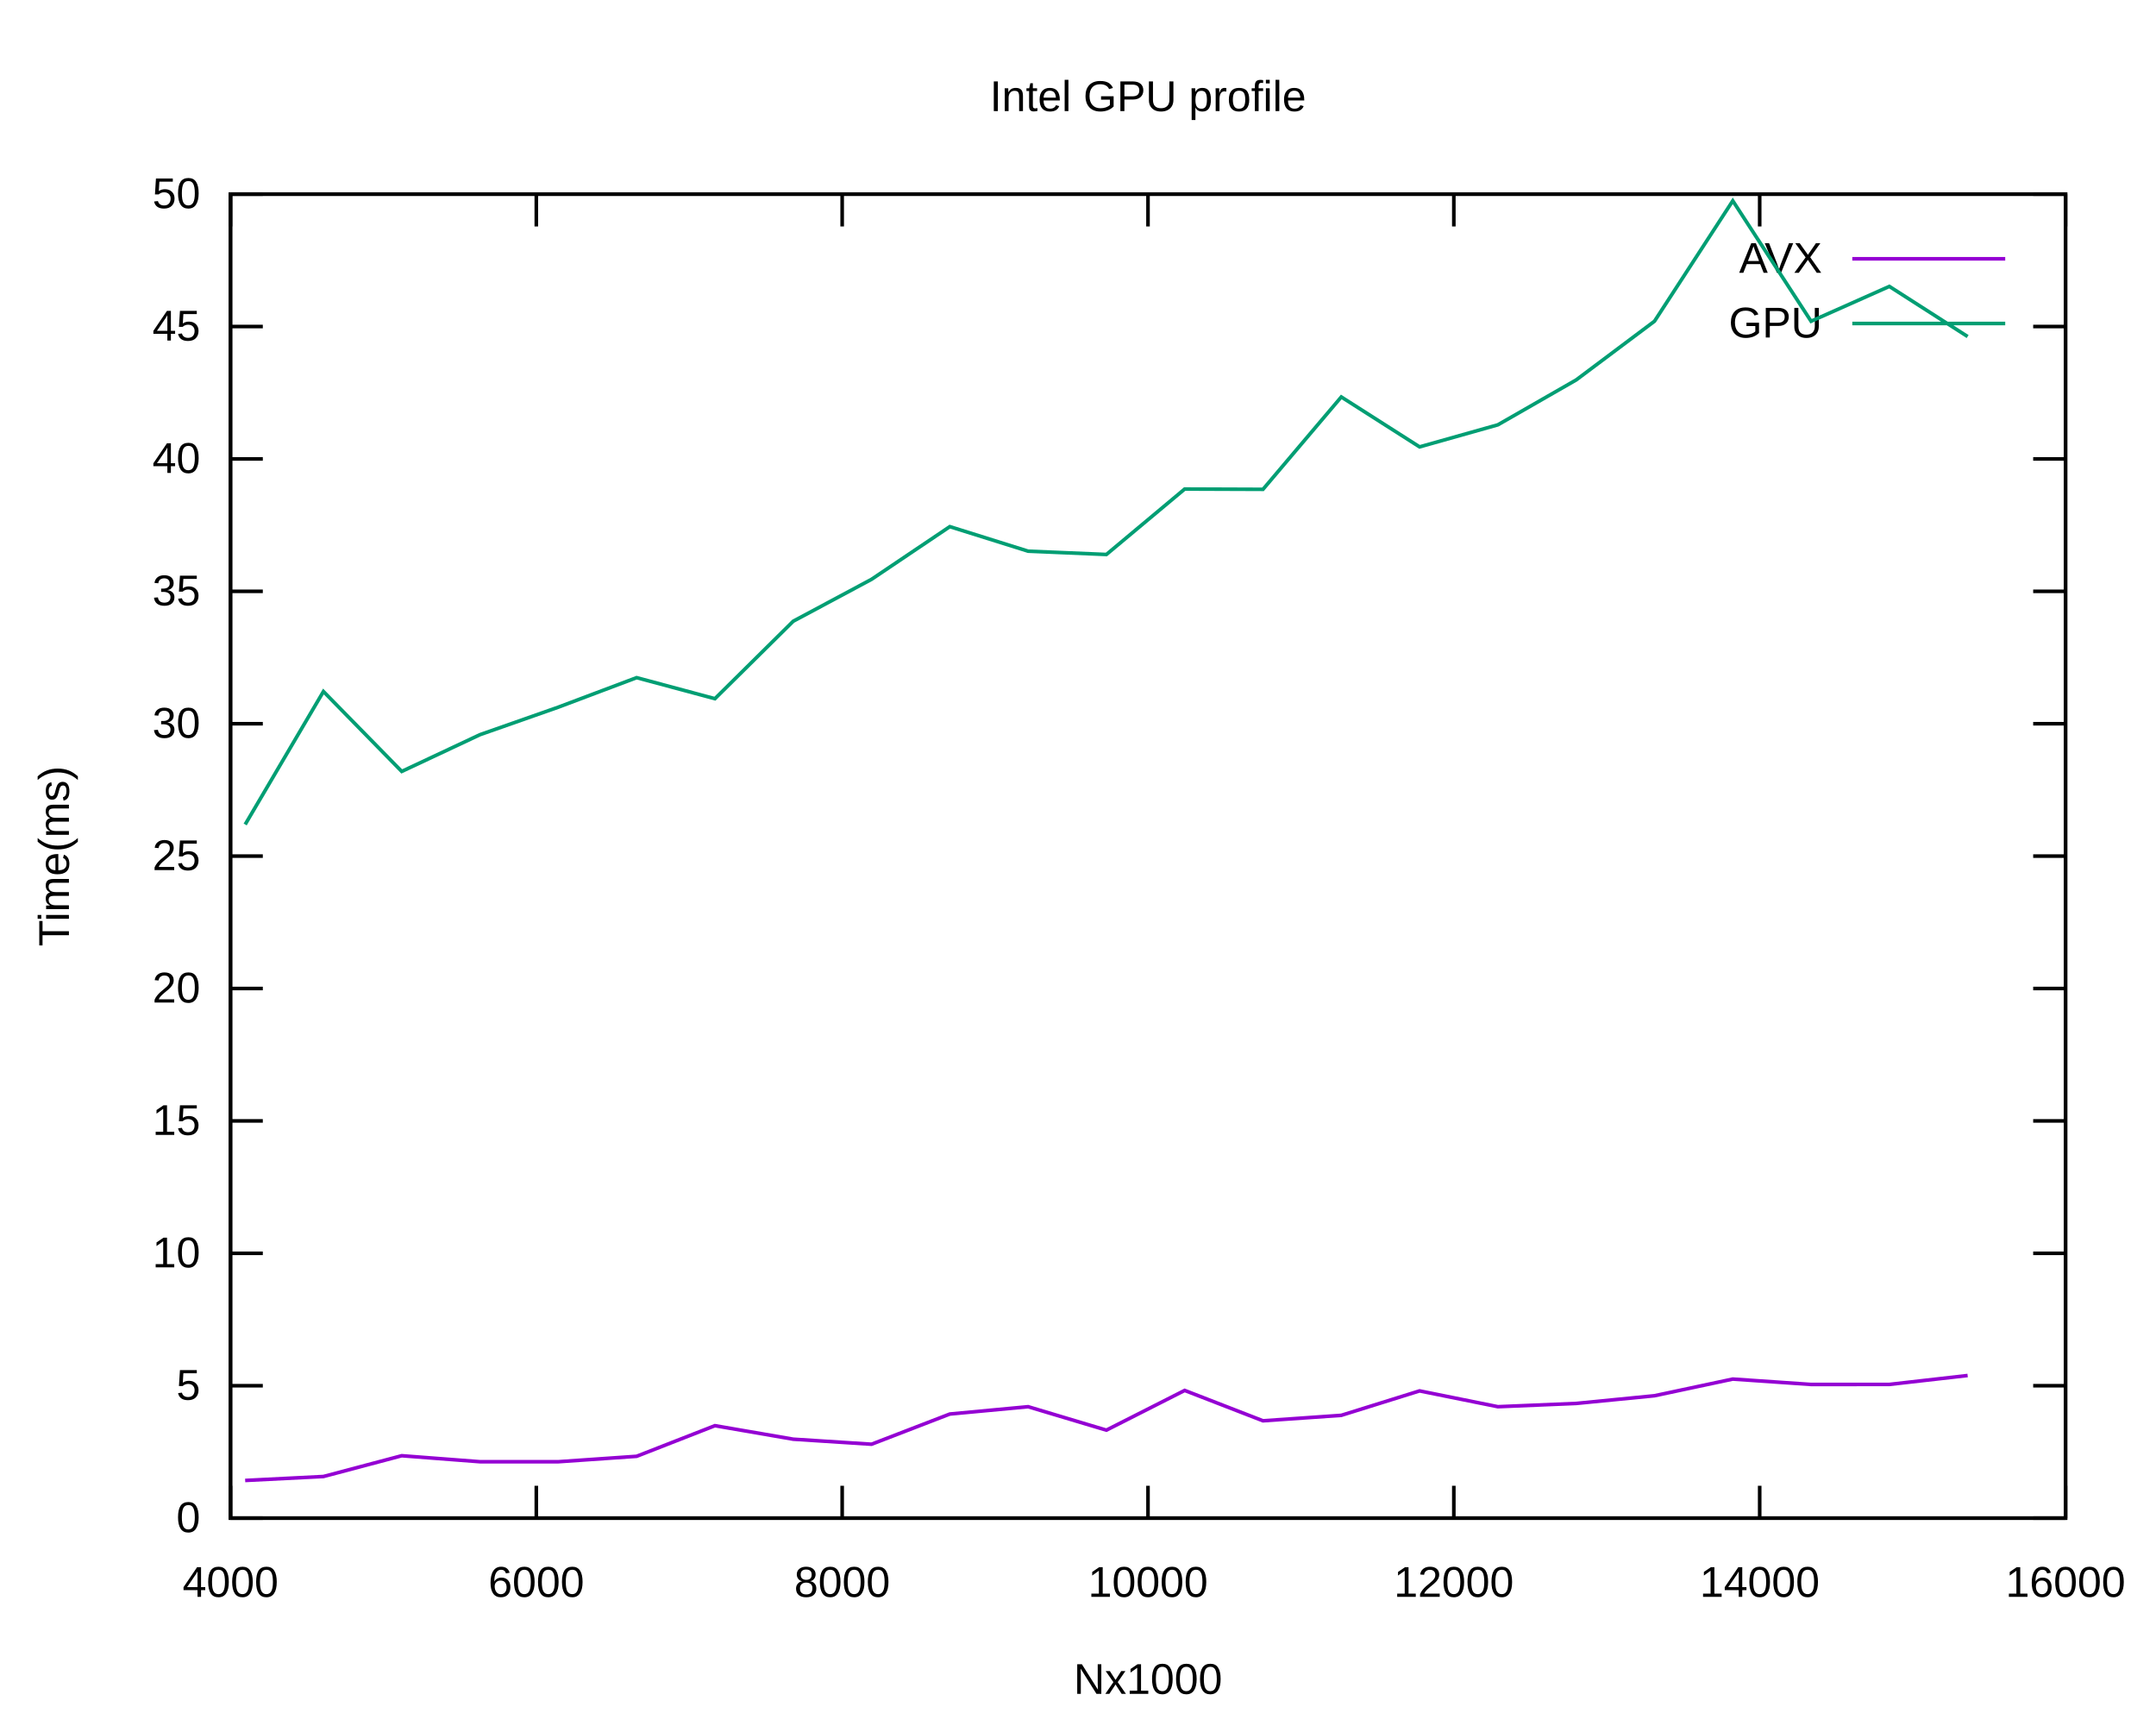
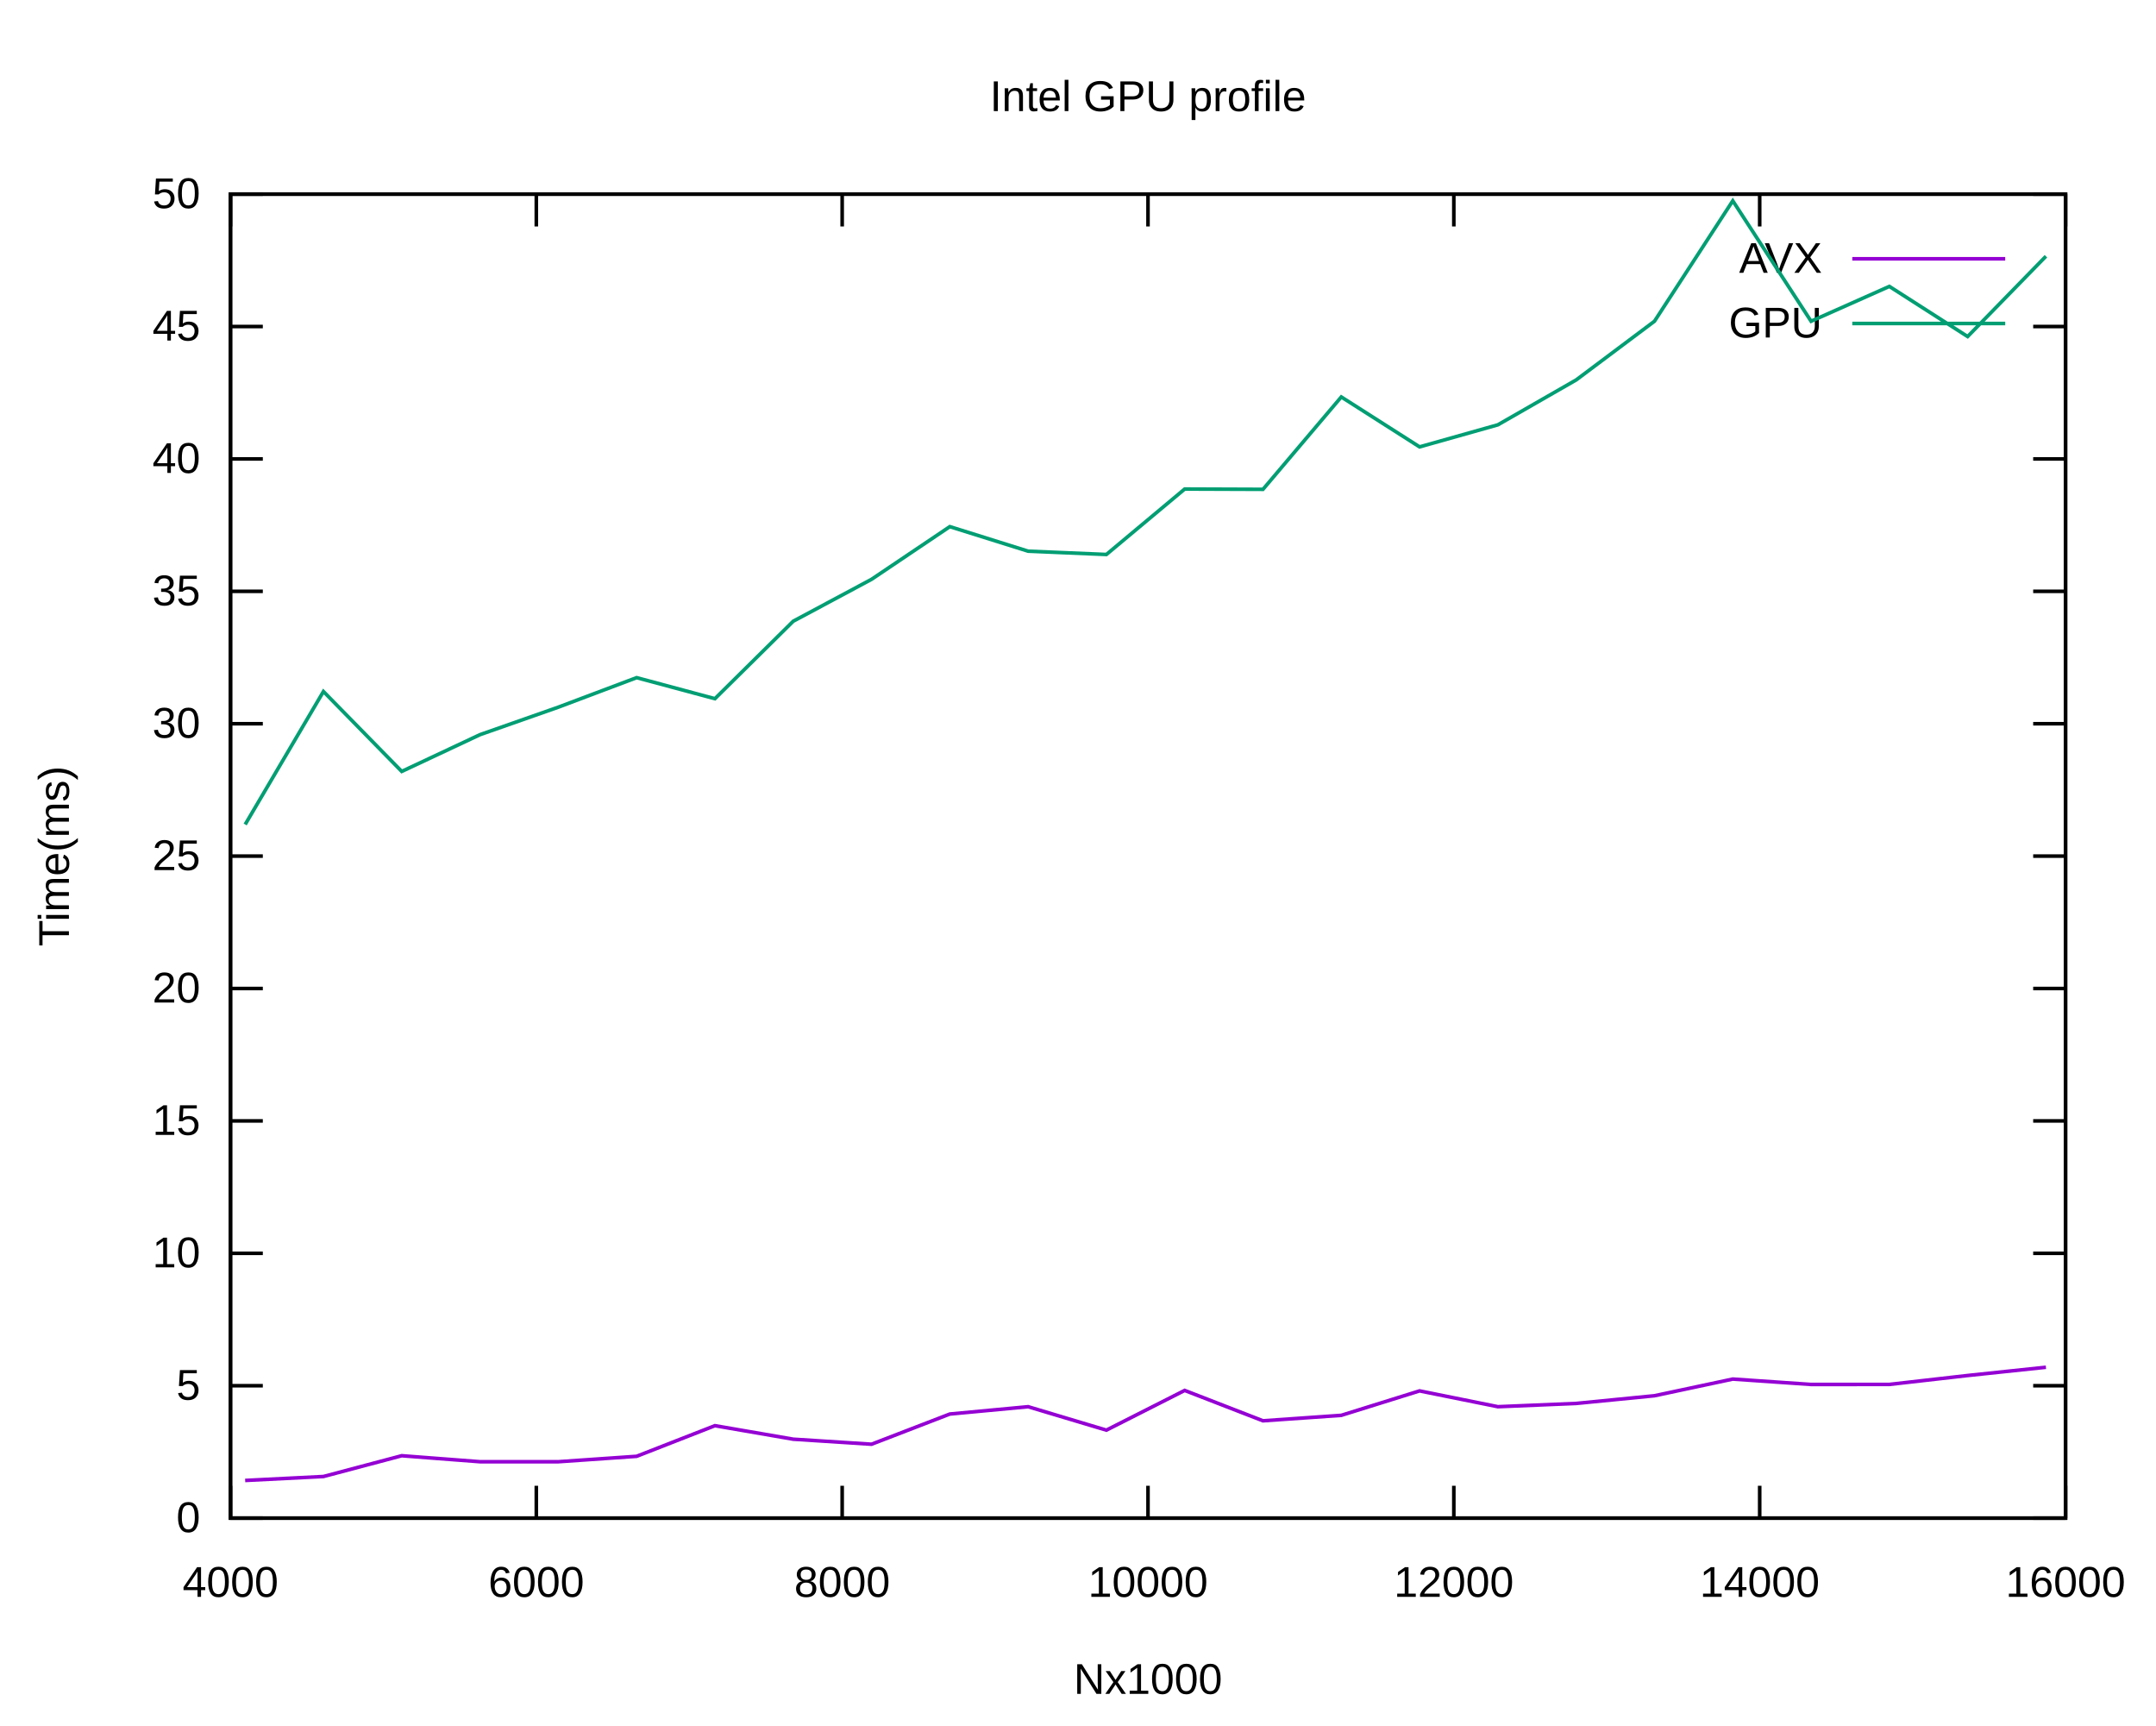
<svg xmlns="http://www.w3.org/2000/svg" xmlns:xlink="http://www.w3.org/1999/xlink" width="600" height="480" viewBox="0 0 600 480">
  <g id="gnuplot_canvas">
    <rect x="0" y="0" width="600" height="480" fill="none" />
    <defs>
      <circle id="gpDot" r="0.5" stroke-width="0.5" stroke="currentColor" />
      <path id="gpPt0" stroke-width="0.222" stroke="currentColor" d="M-1,0 h2 M0,-1 v2" />
      <path id="gpPt1" stroke-width="0.222" stroke="currentColor" d="M-1,-1 L1,1 M1,-1 L-1,1" />
      <path id="gpPt2" stroke-width="0.222" stroke="currentColor" d="M-1,0 L1,0 M0,-1 L0,1 M-1,-1 L1,1 M-1,1 L1,-1" />
      <rect id="gpPt3" stroke-width="0.222" stroke="currentColor" x="-1" y="-1" width="2" height="2" />
      <rect id="gpPt4" stroke-width="0.222" stroke="currentColor" fill="currentColor" x="-1" y="-1" width="2" height="2" />
      <circle id="gpPt5" stroke-width="0.222" stroke="currentColor" cx="0" cy="0" r="1" />
      <use xlink:href="#gpPt5" id="gpPt6" fill="currentColor" stroke="none" />
      <path id="gpPt7" stroke-width="0.222" stroke="currentColor" d="M0,-1.33 L-1.33,0.67 L1.33,0.67 z" />
      <use xlink:href="#gpPt7" id="gpPt8" fill="currentColor" stroke="none" />
      <use xlink:href="#gpPt7" id="gpPt9" stroke="currentColor" transform="rotate(180)" />
      <use xlink:href="#gpPt9" id="gpPt10" fill="currentColor" stroke="none" />
      <use xlink:href="#gpPt3" id="gpPt11" stroke="currentColor" transform="rotate(45)" />
      <use xlink:href="#gpPt11" id="gpPt12" fill="currentColor" stroke="none" />
      <path id="gpPt13" stroke-width="0.222" stroke="currentColor" d="M0,1.330 L1.265,0.411 L0.782,-1.067 L-0.782,-1.076 L-1.265,0.411 z" />
      <use xlink:href="#gpPt13" id="gpPt14" fill="currentColor" stroke="none" />
      <filter id="textbox" filterUnits="objectBoundingBox" x="0" y="0" height="1" width="1">
        <feFlood flood-color="white" flood-opacity="1" result="bgnd" />
        <feComposite in="SourceGraphic" in2="bgnd" operator="atop" />
      </filter>
      <filter id="greybox" filterUnits="objectBoundingBox" x="0" y="0" height="1" width="1">
        <feFlood flood-color="lightgrey" flood-opacity="1" result="grey" />
        <feComposite in="SourceGraphic" in2="grey" operator="atop" />
      </filter>
    </defs>
    <g fill="none" color="white" stroke="currentColor" stroke-width="1.00" stroke-linecap="butt" stroke-linejoin="miter">
</g>
    <g fill="none" color="black" stroke="currentColor" stroke-width="1.00" stroke-linecap="butt" stroke-linejoin="miter">
      <path stroke="black" d="M64.14,422.40 L73.14,422.40 M574.82,422.40 L565.82,422.40  " />
      <g transform="translate(55.75,426.30)" stroke="none" fill="black" font-family="Arial" font-size="12.00" text-anchor="end">
        <text>
          <tspan font-family="Arial"> 0</tspan>
        </text>
      </g>
    </g>
    <g fill="none" color="black" stroke="currentColor" stroke-width="1.00" stroke-linecap="butt" stroke-linejoin="miter">
      <path stroke="black" d="M64.14,385.56 L73.14,385.56 M574.82,385.56 L565.82,385.56  " />
      <g transform="translate(55.75,389.46)" stroke="none" fill="black" font-family="Arial" font-size="12.00" text-anchor="end">
        <text>
          <tspan font-family="Arial"> 5</tspan>
        </text>
      </g>
    </g>
    <g fill="none" color="black" stroke="currentColor" stroke-width="1.00" stroke-linecap="butt" stroke-linejoin="miter">
      <path stroke="black" d="M64.14,348.72 L73.14,348.72 M574.82,348.72 L565.82,348.72  " />
      <g transform="translate(55.75,352.62)" stroke="none" fill="black" font-family="Arial" font-size="12.00" text-anchor="end">
        <text>
          <tspan font-family="Arial"> 10</tspan>
        </text>
      </g>
    </g>
    <g fill="none" color="black" stroke="currentColor" stroke-width="1.00" stroke-linecap="butt" stroke-linejoin="miter">
      <path stroke="black" d="M64.14,311.88 L73.14,311.88 M574.82,311.88 L565.82,311.88  " />
      <g transform="translate(55.75,315.78)" stroke="none" fill="black" font-family="Arial" font-size="12.00" text-anchor="end">
        <text>
          <tspan font-family="Arial"> 15</tspan>
        </text>
      </g>
    </g>
    <g fill="none" color="black" stroke="currentColor" stroke-width="1.00" stroke-linecap="butt" stroke-linejoin="miter">
      <path stroke="black" d="M64.14,275.04 L73.14,275.04 M574.82,275.04 L565.82,275.04  " />
      <g transform="translate(55.75,278.94)" stroke="none" fill="black" font-family="Arial" font-size="12.00" text-anchor="end">
        <text>
          <tspan font-family="Arial"> 20</tspan>
        </text>
      </g>
    </g>
    <g fill="none" color="black" stroke="currentColor" stroke-width="1.00" stroke-linecap="butt" stroke-linejoin="miter">
      <path stroke="black" d="M64.14,238.20 L73.14,238.20 M574.82,238.20 L565.82,238.20  " />
      <g transform="translate(55.75,242.10)" stroke="none" fill="black" font-family="Arial" font-size="12.00" text-anchor="end">
        <text>
          <tspan font-family="Arial"> 25</tspan>
        </text>
      </g>
    </g>
    <g fill="none" color="black" stroke="currentColor" stroke-width="1.00" stroke-linecap="butt" stroke-linejoin="miter">
      <path stroke="black" d="M64.14,201.37 L73.14,201.37 M574.82,201.37 L565.82,201.37  " />
      <g transform="translate(55.75,205.27)" stroke="none" fill="black" font-family="Arial" font-size="12.00" text-anchor="end">
        <text>
          <tspan font-family="Arial"> 30</tspan>
        </text>
      </g>
    </g>
    <g fill="none" color="black" stroke="currentColor" stroke-width="1.00" stroke-linecap="butt" stroke-linejoin="miter">
      <path stroke="black" d="M64.14,164.53 L73.14,164.53 M574.82,164.53 L565.82,164.53  " />
      <g transform="translate(55.75,168.43)" stroke="none" fill="black" font-family="Arial" font-size="12.00" text-anchor="end">
        <text>
          <tspan font-family="Arial"> 35</tspan>
        </text>
      </g>
    </g>
    <g fill="none" color="black" stroke="currentColor" stroke-width="1.00" stroke-linecap="butt" stroke-linejoin="miter">
      <path stroke="black" d="M64.14,127.69 L73.14,127.69 M574.82,127.69 L565.82,127.69  " />
      <g transform="translate(55.75,131.59)" stroke="none" fill="black" font-family="Arial" font-size="12.00" text-anchor="end">
        <text>
          <tspan font-family="Arial"> 40</tspan>
        </text>
      </g>
    </g>
    <g fill="none" color="black" stroke="currentColor" stroke-width="1.00" stroke-linecap="butt" stroke-linejoin="miter">
      <path stroke="black" d="M64.14,90.85 L73.14,90.85 M574.82,90.85 L565.82,90.85  " />
      <g transform="translate(55.75,94.75)" stroke="none" fill="black" font-family="Arial" font-size="12.00" text-anchor="end">
        <text>
          <tspan font-family="Arial"> 45</tspan>
        </text>
      </g>
    </g>
    <g fill="none" color="black" stroke="currentColor" stroke-width="1.00" stroke-linecap="butt" stroke-linejoin="miter">
      <path stroke="black" d="M64.14,54.01 L73.14,54.01 M574.82,54.01 L565.82,54.01  " />
      <g transform="translate(55.75,57.91)" stroke="none" fill="black" font-family="Arial" font-size="12.00" text-anchor="end">
        <text>
          <tspan font-family="Arial"> 50</tspan>
        </text>
      </g>
    </g>
    <g fill="none" color="black" stroke="currentColor" stroke-width="1.00" stroke-linecap="butt" stroke-linejoin="miter">
      <path stroke="black" d="M64.14,422.40 L64.14,413.40 M64.14,54.01 L64.14,63.01  " />
      <g transform="translate(64.14,444.30)" stroke="none" fill="black" font-family="Arial" font-size="12.00" text-anchor="middle">
        <text>
          <tspan font-family="Arial"> 4000</tspan>
        </text>
      </g>
    </g>
    <g fill="none" color="black" stroke="currentColor" stroke-width="1.00" stroke-linecap="butt" stroke-linejoin="miter">
      <path stroke="black" d="M149.25,422.40 L149.25,413.40 M149.25,54.01 L149.25,63.01  " />
      <g transform="translate(149.25,444.30)" stroke="none" fill="black" font-family="Arial" font-size="12.00" text-anchor="middle">
        <text>
          <tspan font-family="Arial"> 6000</tspan>
        </text>
      </g>
    </g>
    <g fill="none" color="black" stroke="currentColor" stroke-width="1.00" stroke-linecap="butt" stroke-linejoin="miter">
      <path stroke="black" d="M234.37,422.40 L234.37,413.40 M234.37,54.01 L234.37,63.01  " />
      <g transform="translate(234.37,444.30)" stroke="none" fill="black" font-family="Arial" font-size="12.00" text-anchor="middle">
        <text>
          <tspan font-family="Arial"> 8000</tspan>
        </text>
      </g>
    </g>
    <g fill="none" color="black" stroke="currentColor" stroke-width="1.00" stroke-linecap="butt" stroke-linejoin="miter">
      <path stroke="black" d="M319.48,422.40 L319.48,413.40 M319.48,54.01 L319.48,63.01  " />
      <g transform="translate(319.48,444.30)" stroke="none" fill="black" font-family="Arial" font-size="12.00" text-anchor="middle">
        <text>
          <tspan font-family="Arial"> 10000</tspan>
        </text>
      </g>
    </g>
    <g fill="none" color="black" stroke="currentColor" stroke-width="1.00" stroke-linecap="butt" stroke-linejoin="miter">
      <path stroke="black" d="M404.59,422.40 L404.59,413.40 M404.59,54.01 L404.59,63.01  " />
      <g transform="translate(404.59,444.30)" stroke="none" fill="black" font-family="Arial" font-size="12.00" text-anchor="middle">
        <text>
          <tspan font-family="Arial"> 12000</tspan>
        </text>
      </g>
    </g>
    <g fill="none" color="black" stroke="currentColor" stroke-width="1.00" stroke-linecap="butt" stroke-linejoin="miter">
      <path stroke="black" d="M489.71,422.40 L489.71,413.40 M489.71,54.01 L489.71,63.01  " />
      <g transform="translate(489.71,444.30)" stroke="none" fill="black" font-family="Arial" font-size="12.00" text-anchor="middle">
        <text>
          <tspan font-family="Arial"> 14000</tspan>
        </text>
      </g>
    </g>
    <g fill="none" color="black" stroke="currentColor" stroke-width="1.00" stroke-linecap="butt" stroke-linejoin="miter">
      <path stroke="black" d="M574.82,422.40 L574.82,413.40 M574.82,54.01 L574.82,63.01  " />
      <g transform="translate(574.82,444.30)" stroke="none" fill="black" font-family="Arial" font-size="12.00" text-anchor="middle">
        <text>
          <tspan font-family="Arial"> 16000</tspan>
        </text>
      </g>
    </g>
    <g fill="none" color="black" stroke="currentColor" stroke-width="1.00" stroke-linecap="butt" stroke-linejoin="miter">
</g>
    <g fill="none" color="black" stroke="currentColor" stroke-width="1.00" stroke-linecap="butt" stroke-linejoin="miter">
      <path stroke="black" d="M64.14,54.01 L64.14,422.40 L574.82,422.40 L574.82,54.01 L64.14,54.01 Z  " />
    </g>
    <g fill="none" color="black" stroke="currentColor" stroke-width="1.00" stroke-linecap="butt" stroke-linejoin="miter">
      <g transform="translate(19.18,238.21) rotate(270)" stroke="none" fill="black" font-family="Arial" font-size="12.00" text-anchor="middle">
        <text>
          <tspan font-family="Arial">Time(ms)</tspan>
        </text>
      </g>
    </g>
    <g fill="none" color="black" stroke="currentColor" stroke-width="1.00" stroke-linecap="butt" stroke-linejoin="miter">
      <g transform="translate(319.48,471.30)" stroke="none" fill="black" font-family="Arial" font-size="12.00" text-anchor="middle">
        <text>
          <tspan font-family="Arial">Nx1000</tspan>
        </text>
      </g>
    </g>
    <g fill="none" color="black" stroke="currentColor" stroke-width="1.00" stroke-linecap="butt" stroke-linejoin="miter">
</g>
    <g id="gnuplot_plot_1">
      <g fill="none" color="black" stroke="currentColor" stroke-width="1.00" stroke-linecap="butt" stroke-linejoin="miter">
        <g transform="translate(507.09,75.91)" stroke="none" fill="black" font-family="Arial" font-size="12.00" text-anchor="end">
          <text>
            <tspan font-family="Arial">AVX</tspan>
          </text>
        </g>
      </g>
      <g fill="none" color="black" stroke="currentColor" stroke-width="1.00" stroke-linecap="butt" stroke-linejoin="miter">
-         <path stroke="rgb(148,   0, 211)" d="M515.48,72.01 L558.04,72.01 M68.23,411.92 L90.01,410.82 L111.80,405.04 L133.59,406.71 L155.38,406.71 L177.17,405.20   L198.96,396.68 L220.75,400.44 L242.54,401.84 L264.33,393.44 L286.12,391.40 L307.90,397.92 L329.69,386.87 L351.48,395.32   L373.27,393.80 L395.06,387.00 L416.85,391.40 L438.64,390.49 L460.43,388.35 L482.22,383.71 L504.01,385.21 L525.79,385.20   L547.58,382.72  " />
+         <path stroke="rgb(148,   0, 211)" d="M515.48,72.01 L558.04,72.01 M68.23,411.92 L90.01,410.82 L111.80,405.04 L133.59,406.71 L155.38,406.71 L177.17,405.20   L198.96,396.68 L220.75,400.44 L242.54,401.84 L264.33,393.44 L286.12,391.40 L307.90,397.92 L329.69,386.87 L351.48,395.32   L373.27,393.80 L395.06,387.00 L416.85,391.40 L438.64,390.49 L460.43,388.35 L482.22,383.71 L504.01,385.21 L525.79,385.20   L547.58,382.72 L569.37,380.42  " />
      </g>
    </g>
    <g id="gnuplot_plot_2">
      <g fill="none" color="black" stroke="currentColor" stroke-width="1.00" stroke-linecap="butt" stroke-linejoin="miter">
        <g transform="translate(507.09,93.91)" stroke="none" fill="black" font-family="Arial" font-size="12.00" text-anchor="end">
          <text>
            <tspan font-family="Arial">GPU</tspan>
          </text>
        </g>
      </g>
      <g fill="none" color="black" stroke="currentColor" stroke-width="1.00" stroke-linecap="butt" stroke-linejoin="miter">
-         <path stroke="rgb(  0, 158, 115)" d="M515.48,90.01 L558.04,90.01 M68.23,229.40 L90.01,192.40 L111.80,214.64 L133.59,204.41 L155.38,196.76 L177.17,188.55   L198.96,194.40 L220.75,172.85 L242.54,161.19 L264.33,146.53 L286.12,153.36 L307.90,154.28 L329.69,136.07 L351.48,136.15   L373.27,110.45 L395.06,124.34 L416.85,118.20 L438.64,105.71 L460.43,89.38 L482.22,55.87 L504.01,89.38 L525.79,79.69   L547.58,93.64  " />
+         <path stroke="rgb(  0, 158, 115)" d="M515.48,90.01 L558.04,90.01 M68.23,229.40 L90.01,192.40 L111.80,214.64 L133.59,204.41 L155.38,196.76 L177.17,188.55   L198.96,194.40 L220.75,172.85 L242.54,161.19 L264.33,146.53 L286.12,153.36 L307.90,154.28 L329.69,136.07 L351.48,136.15   L373.27,110.45 L395.06,124.34 L416.85,118.20 L438.64,105.71 L460.43,89.38 L482.22,55.87 L504.01,89.38 L525.79,79.69   L547.58,93.64 L569.37,71.30  " />
      </g>
    </g>
    <g fill="none" color="white" stroke="rgb(  0, 158, 115)" stroke-width="2.00" stroke-linecap="butt" stroke-linejoin="miter">
</g>
    <g fill="none" color="black" stroke="currentColor" stroke-width="2.00" stroke-linecap="butt" stroke-linejoin="miter">
</g>
    <g fill="none" color="black" stroke="black" stroke-width="1.00" stroke-linecap="butt" stroke-linejoin="miter">
</g>
    <g fill="none" color="black" stroke="currentColor" stroke-width="1.00" stroke-linecap="butt" stroke-linejoin="miter">
      <path stroke="black" d="M64.14,54.01 L64.14,422.40 L574.82,422.40 L574.82,54.01 L64.14,54.01 Z  " />
    </g>
    <g fill="none" color="black" stroke="currentColor" stroke-width="1.00" stroke-linecap="butt" stroke-linejoin="miter">
      <g transform="translate(319.48,30.91)" stroke="none" fill="black" font-family="Arial" font-size="12.00" text-anchor="middle">
        <text>
          <tspan font-family="Arial">Intel GPU profile</tspan>
        </text>
      </g>
    </g>
    <g fill="none" color="black" stroke="currentColor" stroke-width="1.00" stroke-linecap="butt" stroke-linejoin="miter">
</g>
  </g>
</svg>
